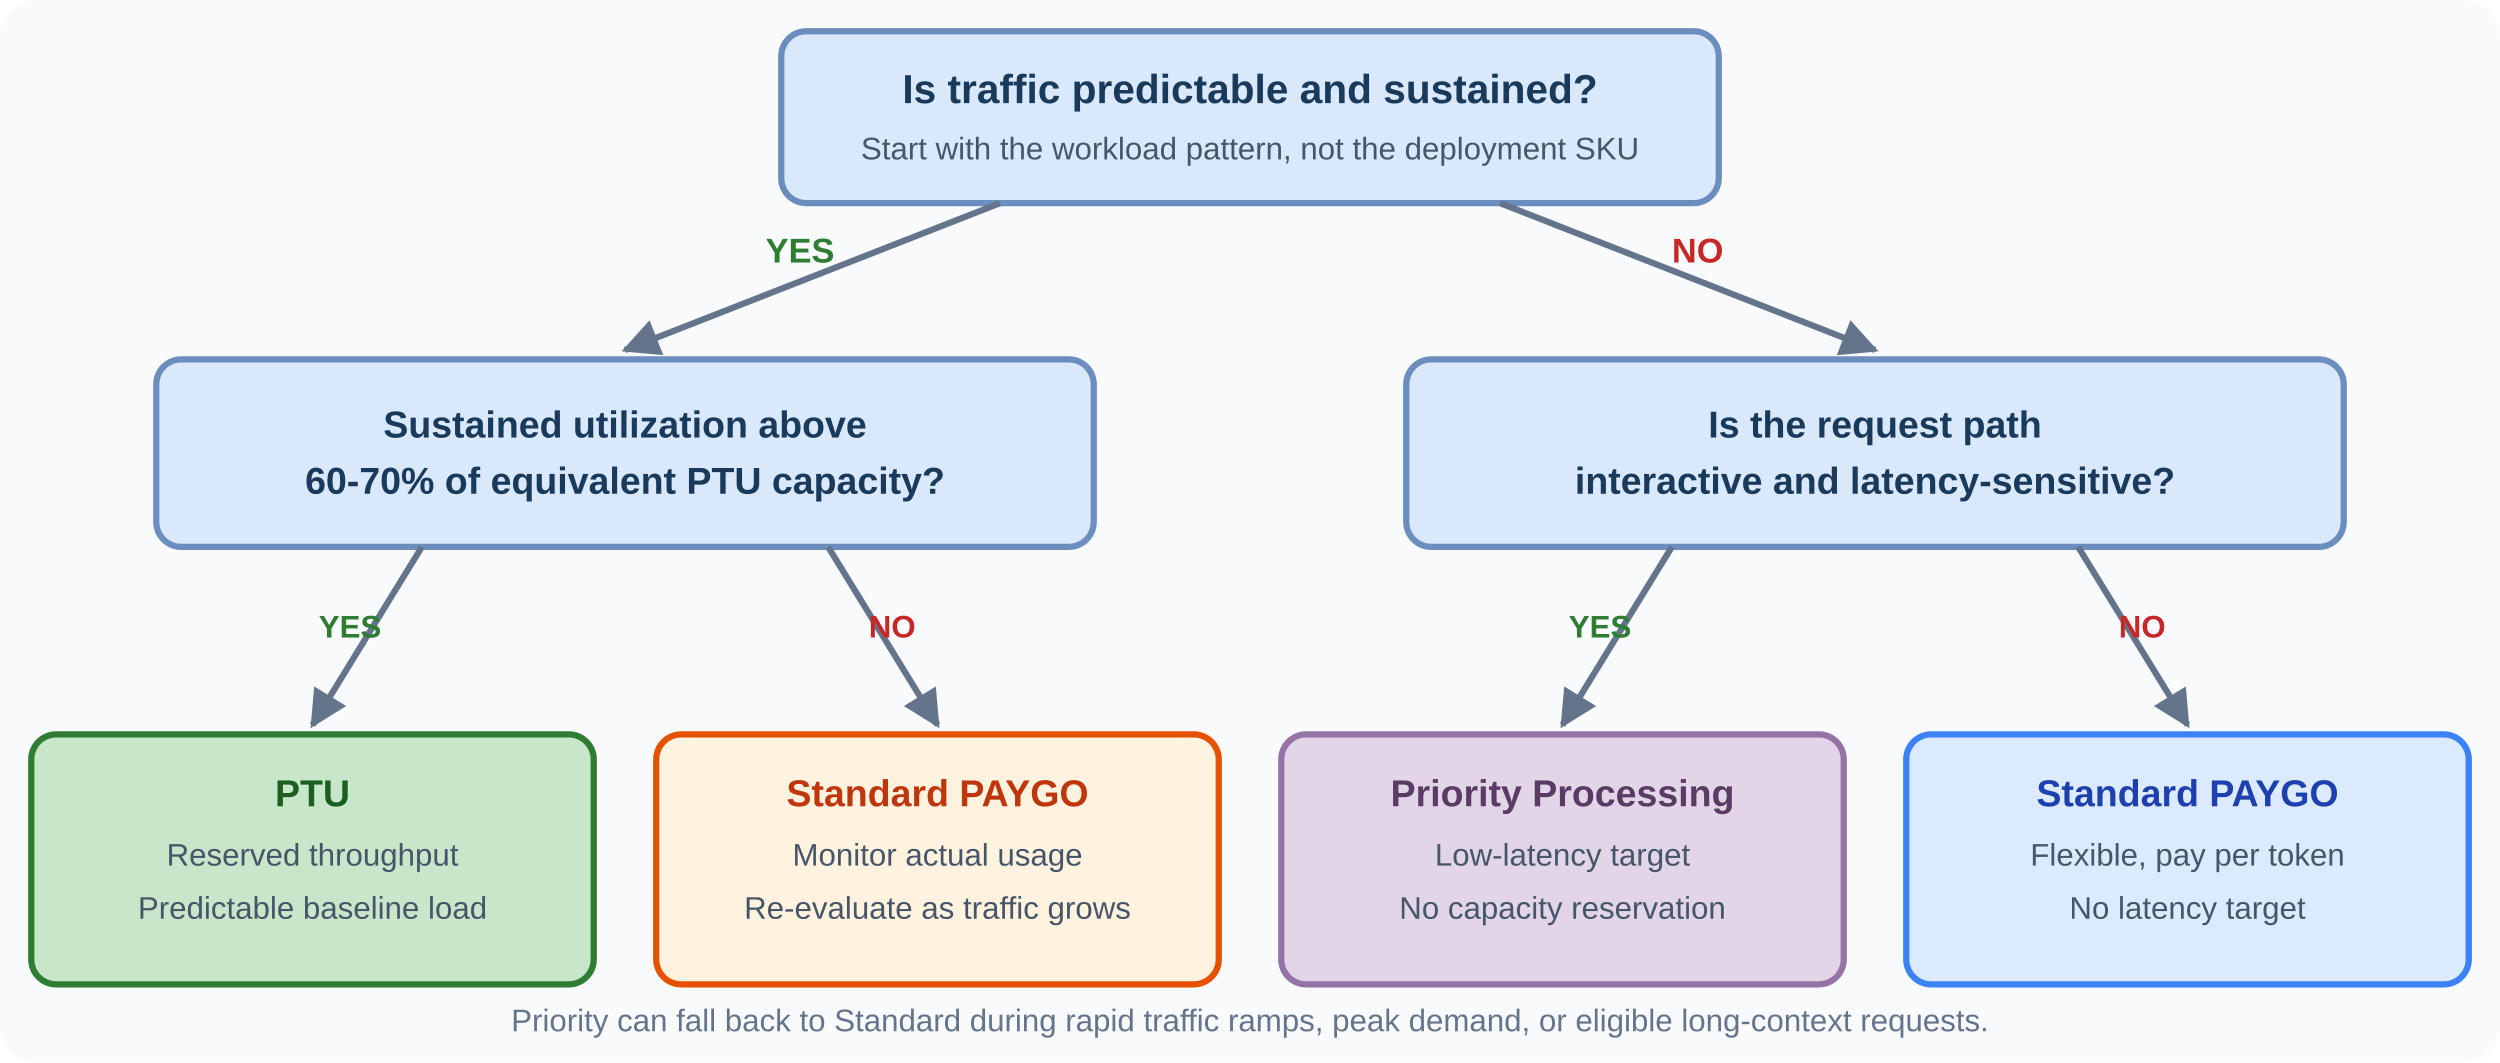
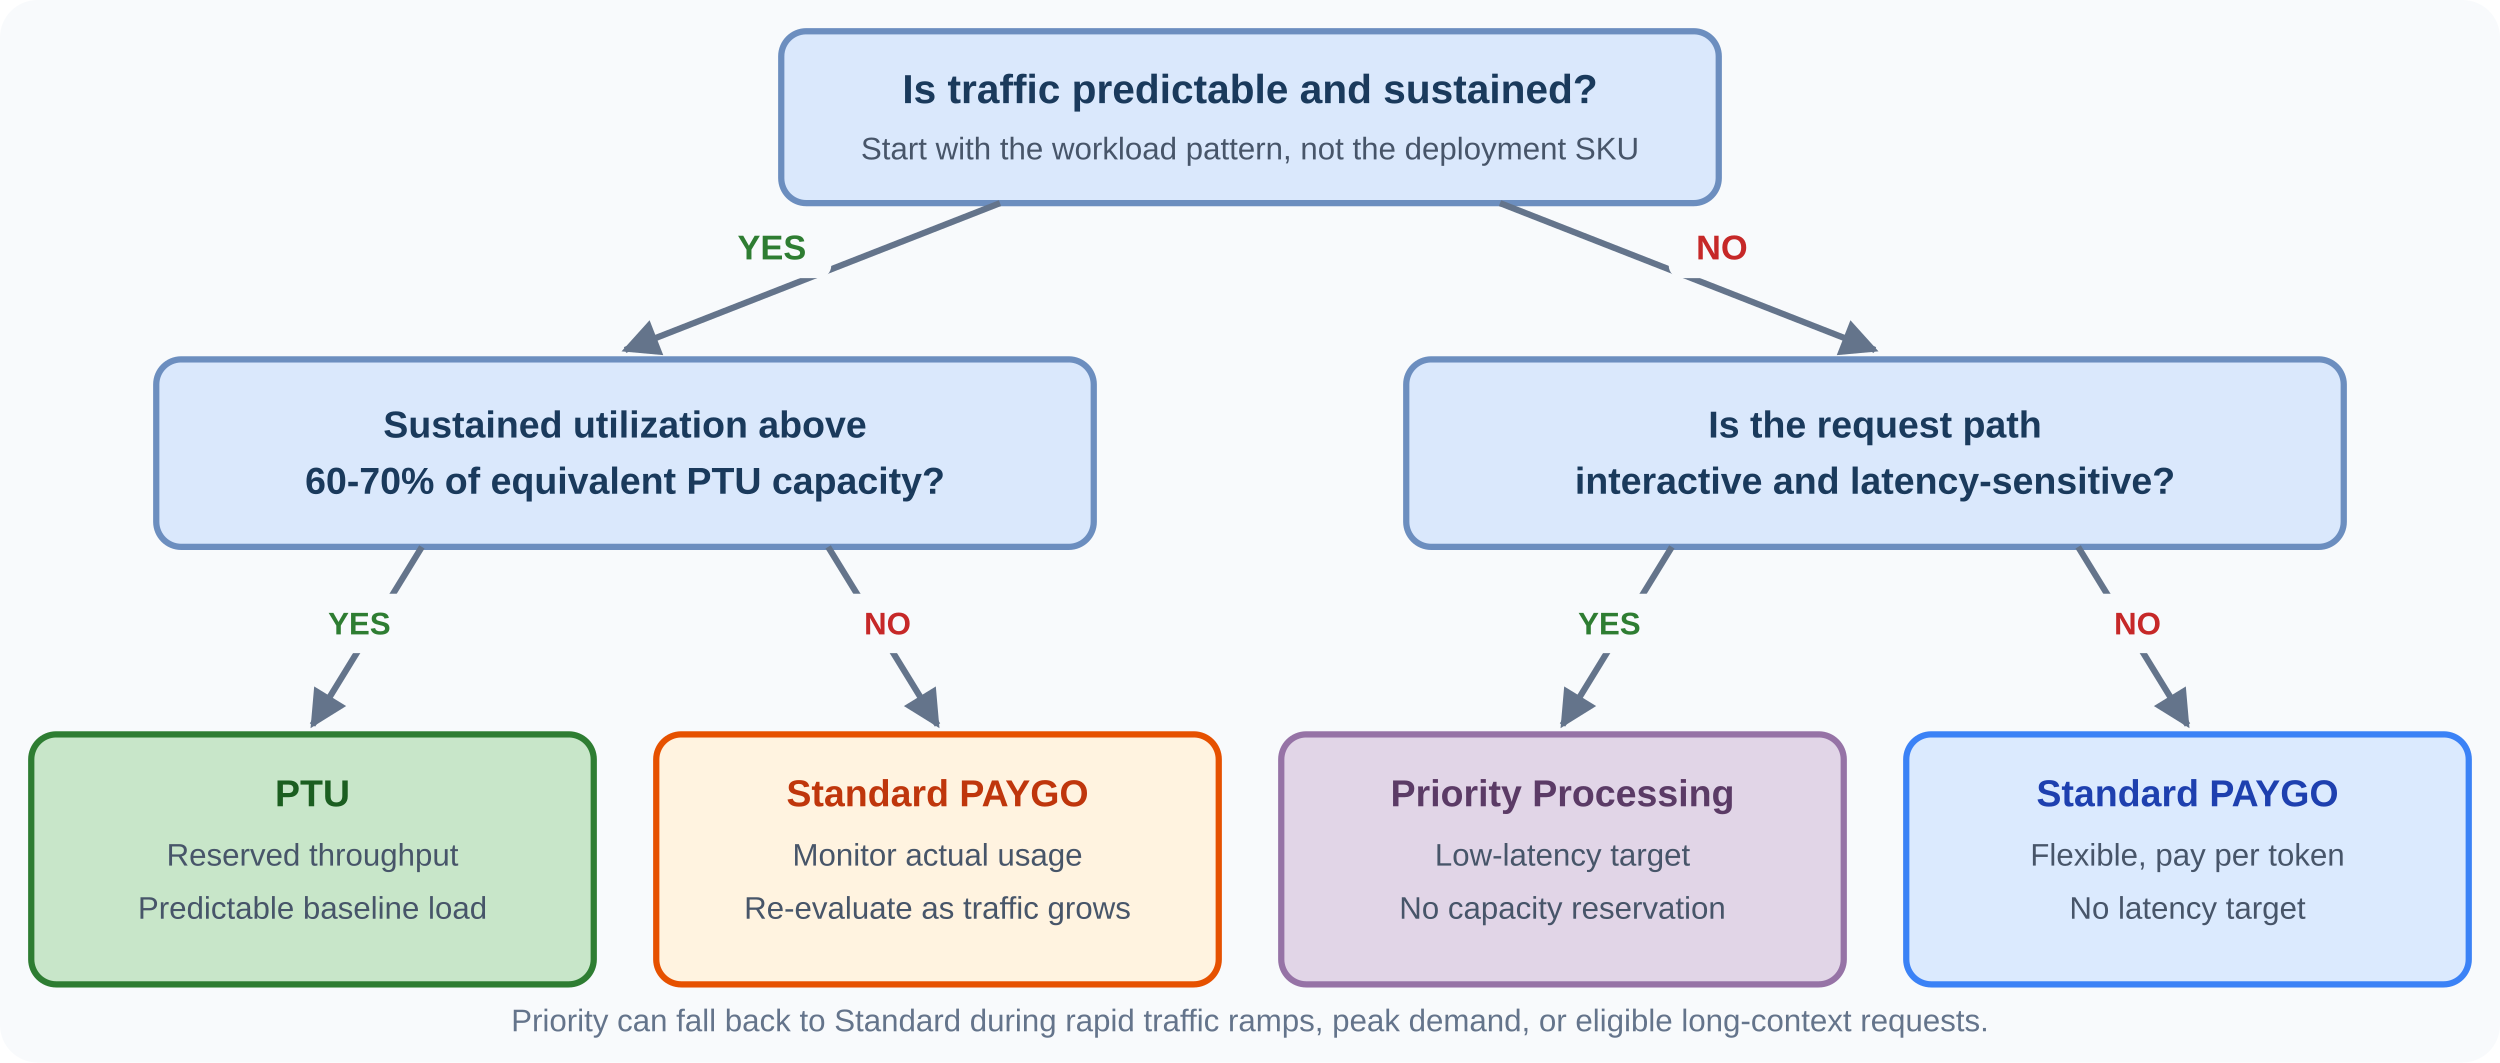
<svg xmlns="http://www.w3.org/2000/svg" viewBox="0 0 800 340" font-family="Segoe UI, Arial, sans-serif">
  <defs>
    <marker id="arrow" viewBox="0 0 10 10" refX="9" refY="5" markerWidth="6" markerHeight="6" orient="auto">
      <path d="M 0 0 L 10 5 L 0 10 z" fill="#64748b" />
    </marker>
  </defs>
  <rect width="800" height="340" fill="#f8fafc" rx="12" />
  <rect x="250" y="10" width="300" height="55" rx="8" fill="#dae8fc" stroke="#6c8ebf" stroke-width="2" />
  <text x="400" y="33" text-anchor="middle" font-weight="bold" font-size="13" fill="#1a3a5c">Is traffic predictable and sustained?</text>
  <text x="400" y="51" text-anchor="middle" font-size="10" fill="#475569">Start with the workload pattern, not the deployment SKU</text>
  <line x1="320" y1="65" x2="200" y2="112" stroke="#64748b" stroke-width="2" marker-end="url(#arrow)" />
-   <text x="245" y="84" font-size="11" fill="#2e7d32" font-weight="bold">YES</text>
+   <rect x="228" y="69" width="38" height="20" rx="4" fill="#f8fafc" />
+   <text x="247" y="83" text-anchor="middle" font-size="11" fill="#2e7d32" font-weight="bold">YES</text>
  <line x1="480" y1="65" x2="600" y2="112" stroke="#64748b" stroke-width="2" marker-end="url(#arrow)" />
-   <text x="535" y="84" font-size="11" fill="#c62828" font-weight="bold">NO</text>
+   <rect x="534" y="69" width="34" height="20" rx="4" fill="#f8fafc" />
+   <text x="551" y="83" text-anchor="middle" font-size="11" fill="#c62828" font-weight="bold">NO</text>
  <rect x="50" y="115" width="300" height="60" rx="8" fill="#dae8fc" stroke="#6c8ebf" stroke-width="2" />
  <text x="200" y="140" text-anchor="middle" font-weight="bold" font-size="12" fill="#1a3a5c">Sustained utilization above</text>
  <text x="200" y="158" text-anchor="middle" font-weight="bold" font-size="12" fill="#1a3a5c">60-70% of equivalent PTU capacity?</text>
  <rect x="450" y="115" width="300" height="60" rx="8" fill="#dae8fc" stroke="#6c8ebf" stroke-width="2" />
  <text x="600" y="140" text-anchor="middle" font-weight="bold" font-size="12" fill="#1a3a5c">Is the request path</text>
  <text x="600" y="158" text-anchor="middle" font-weight="bold" font-size="12" fill="#1a3a5c">interactive and latency-sensitive?</text>
  <line x1="135" y1="175" x2="100" y2="232" stroke="#64748b" stroke-width="2" marker-end="url(#arrow)" />
-   <text x="102" y="204" font-size="10" fill="#2e7d32" font-weight="bold">YES</text>
+   <rect x="96" y="190" width="38" height="19" rx="4" fill="#f8fafc" />
+   <text x="115" y="203" text-anchor="middle" font-size="10" fill="#2e7d32" font-weight="bold">YES</text>
  <line x1="265" y1="175" x2="300" y2="232" stroke="#64748b" stroke-width="2" marker-end="url(#arrow)" />
-   <text x="278" y="204" font-size="10" fill="#c62828" font-weight="bold">NO</text>
+   <rect x="267" y="190" width="34" height="19" rx="4" fill="#f8fafc" />
+   <text x="284" y="203" text-anchor="middle" font-size="10" fill="#c62828" font-weight="bold">NO</text>
  <line x1="535" y1="175" x2="500" y2="232" stroke="#64748b" stroke-width="2" marker-end="url(#arrow)" />
-   <text x="502" y="204" font-size="10" fill="#2e7d32" font-weight="bold">YES</text>
+   <rect x="496" y="190" width="38" height="19" rx="4" fill="#f8fafc" />
+   <text x="515" y="203" text-anchor="middle" font-size="10" fill="#2e7d32" font-weight="bold">YES</text>
  <line x1="665" y1="175" x2="700" y2="232" stroke="#64748b" stroke-width="2" marker-end="url(#arrow)" />
-   <text x="678" y="204" font-size="10" fill="#c62828" font-weight="bold">NO</text>
+   <rect x="667" y="190" width="34" height="19" rx="4" fill="#f8fafc" />
+   <text x="684" y="203" text-anchor="middle" font-size="10" fill="#c62828" font-weight="bold">NO</text>
  <rect x="10" y="235" width="180" height="80" rx="8" fill="#c8e6c9" stroke="#2e7d32" stroke-width="2" />
  <text x="100" y="258" text-anchor="middle" font-weight="bold" font-size="12" fill="#1b5e20">PTU</text>
  <text x="100" y="277" text-anchor="middle" font-size="10" fill="#475569">Reserved throughput</text>
  <text x="100" y="294" text-anchor="middle" font-size="10" fill="#475569">Predictable baseline load</text>
  <rect x="210" y="235" width="180" height="80" rx="8" fill="#fff3e0" stroke="#e65100" stroke-width="2" />
  <text x="300" y="258" text-anchor="middle" font-weight="bold" font-size="12" fill="#bf360c">Standard PAYGO</text>
  <text x="300" y="277" text-anchor="middle" font-size="10" fill="#475569">Monitor actual usage</text>
  <text x="300" y="294" text-anchor="middle" font-size="10" fill="#475569">Re-evaluate as traffic grows</text>
  <rect x="410" y="235" width="180" height="80" rx="8" fill="#e1d5e7" stroke="#9673a6" stroke-width="2" />
  <text x="500" y="258" text-anchor="middle" font-weight="bold" font-size="12" fill="#5b3b66">Priority Processing</text>
  <text x="500" y="277" text-anchor="middle" font-size="10" fill="#475569">Low-latency target</text>
  <text x="500" y="294" text-anchor="middle" font-size="10" fill="#475569">No capacity reservation</text>
  <rect x="610" y="235" width="180" height="80" rx="8" fill="#dbeafe" stroke="#3b82f6" stroke-width="2" />
  <text x="700" y="258" text-anchor="middle" font-weight="bold" font-size="12" fill="#1e40af">Standard PAYGO</text>
  <text x="700" y="277" text-anchor="middle" font-size="10" fill="#475569">Flexible, pay per token</text>
  <text x="700" y="294" text-anchor="middle" font-size="10" fill="#475569">No latency target</text>
  <text x="400" y="330" text-anchor="middle" font-size="10" fill="#64748b">Priority can fall back to Standard during rapid traffic ramps, peak demand, or eligible long-context requests.</text>
</svg>
